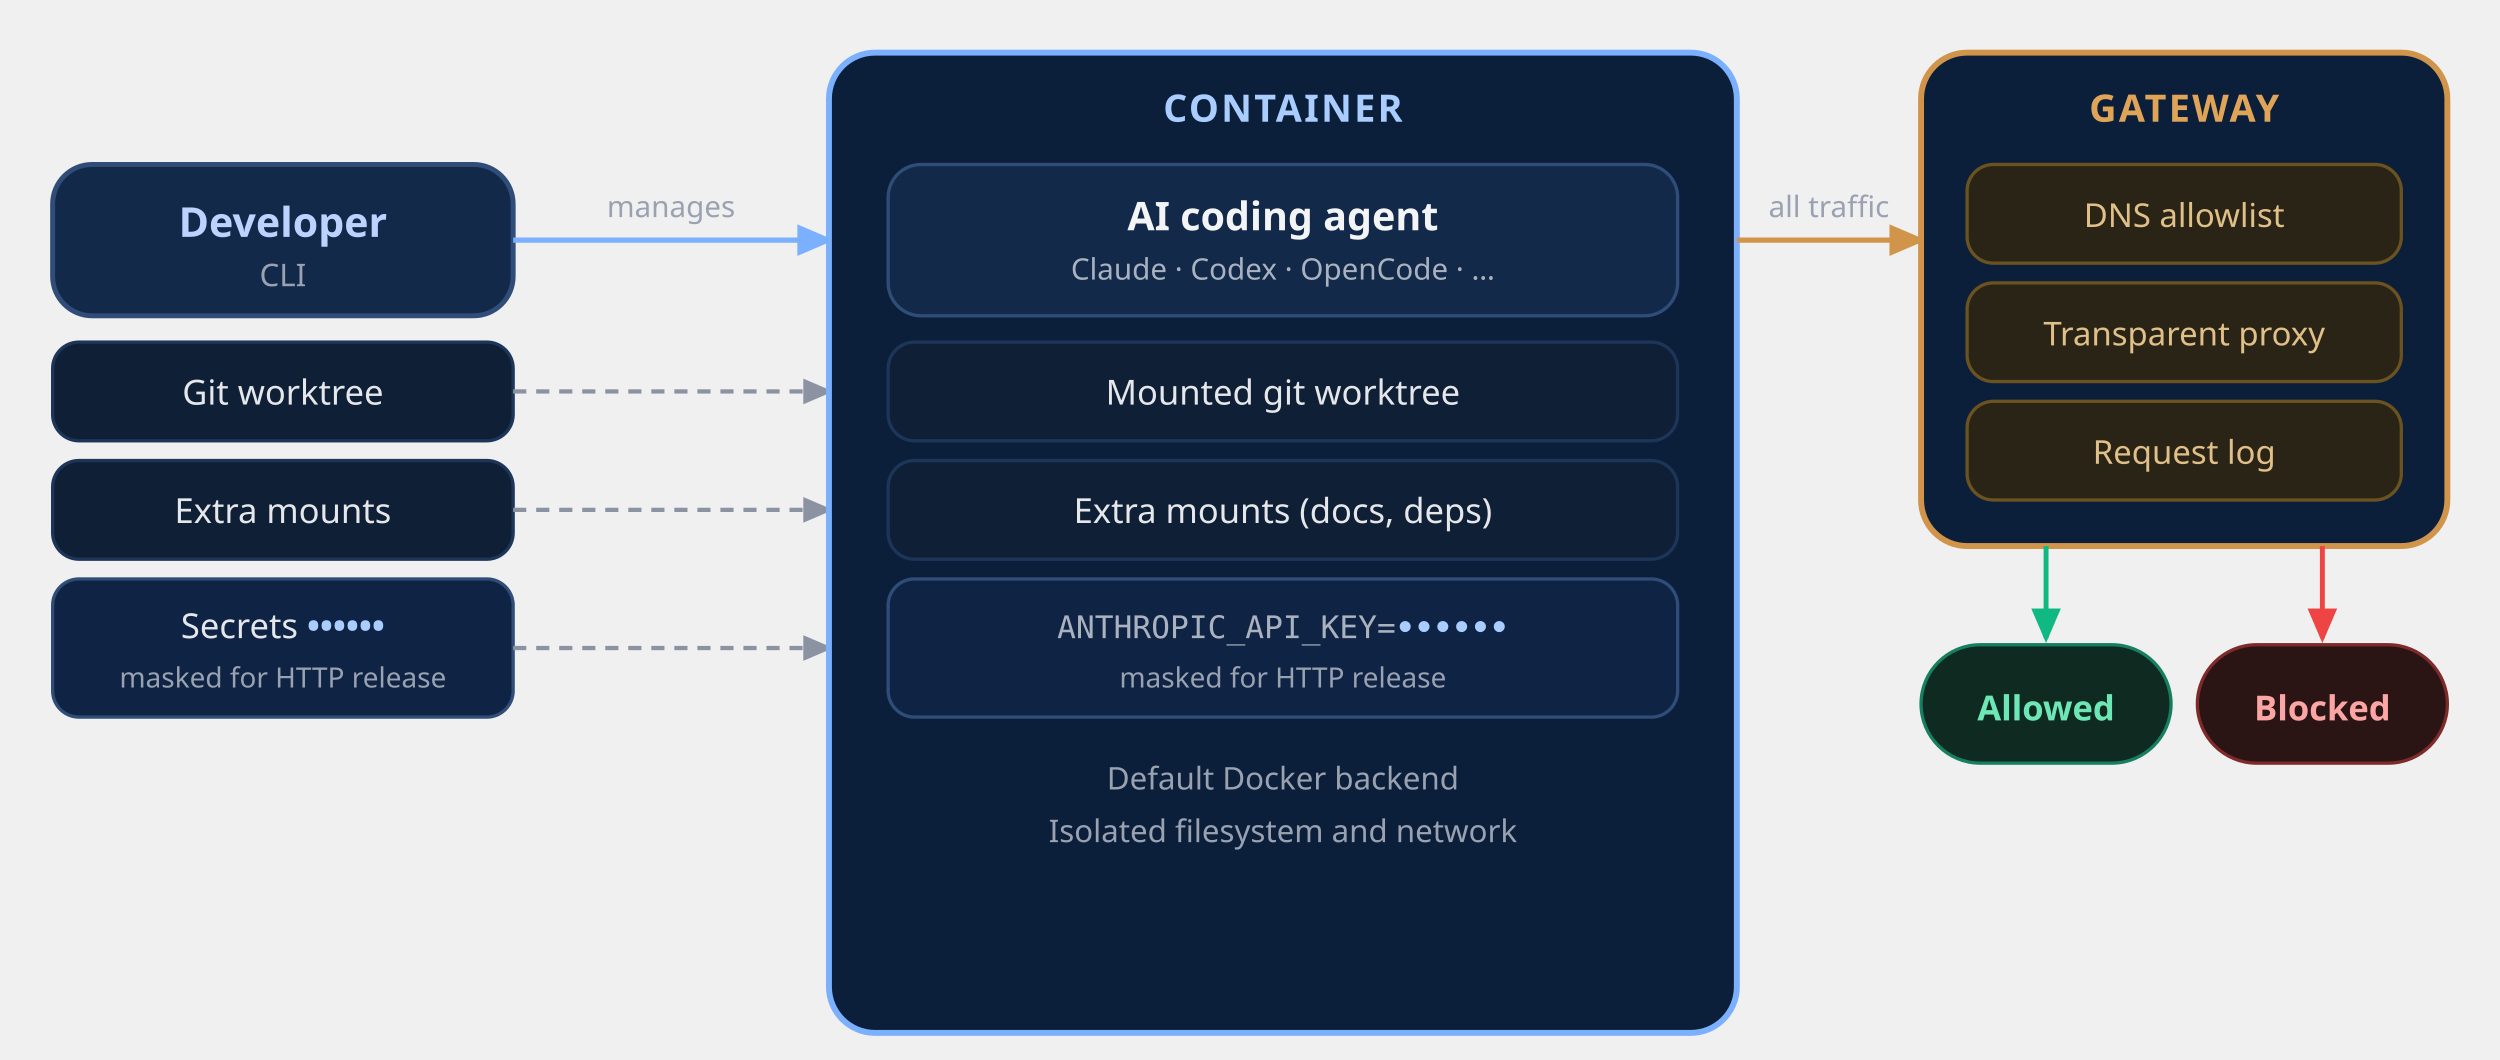
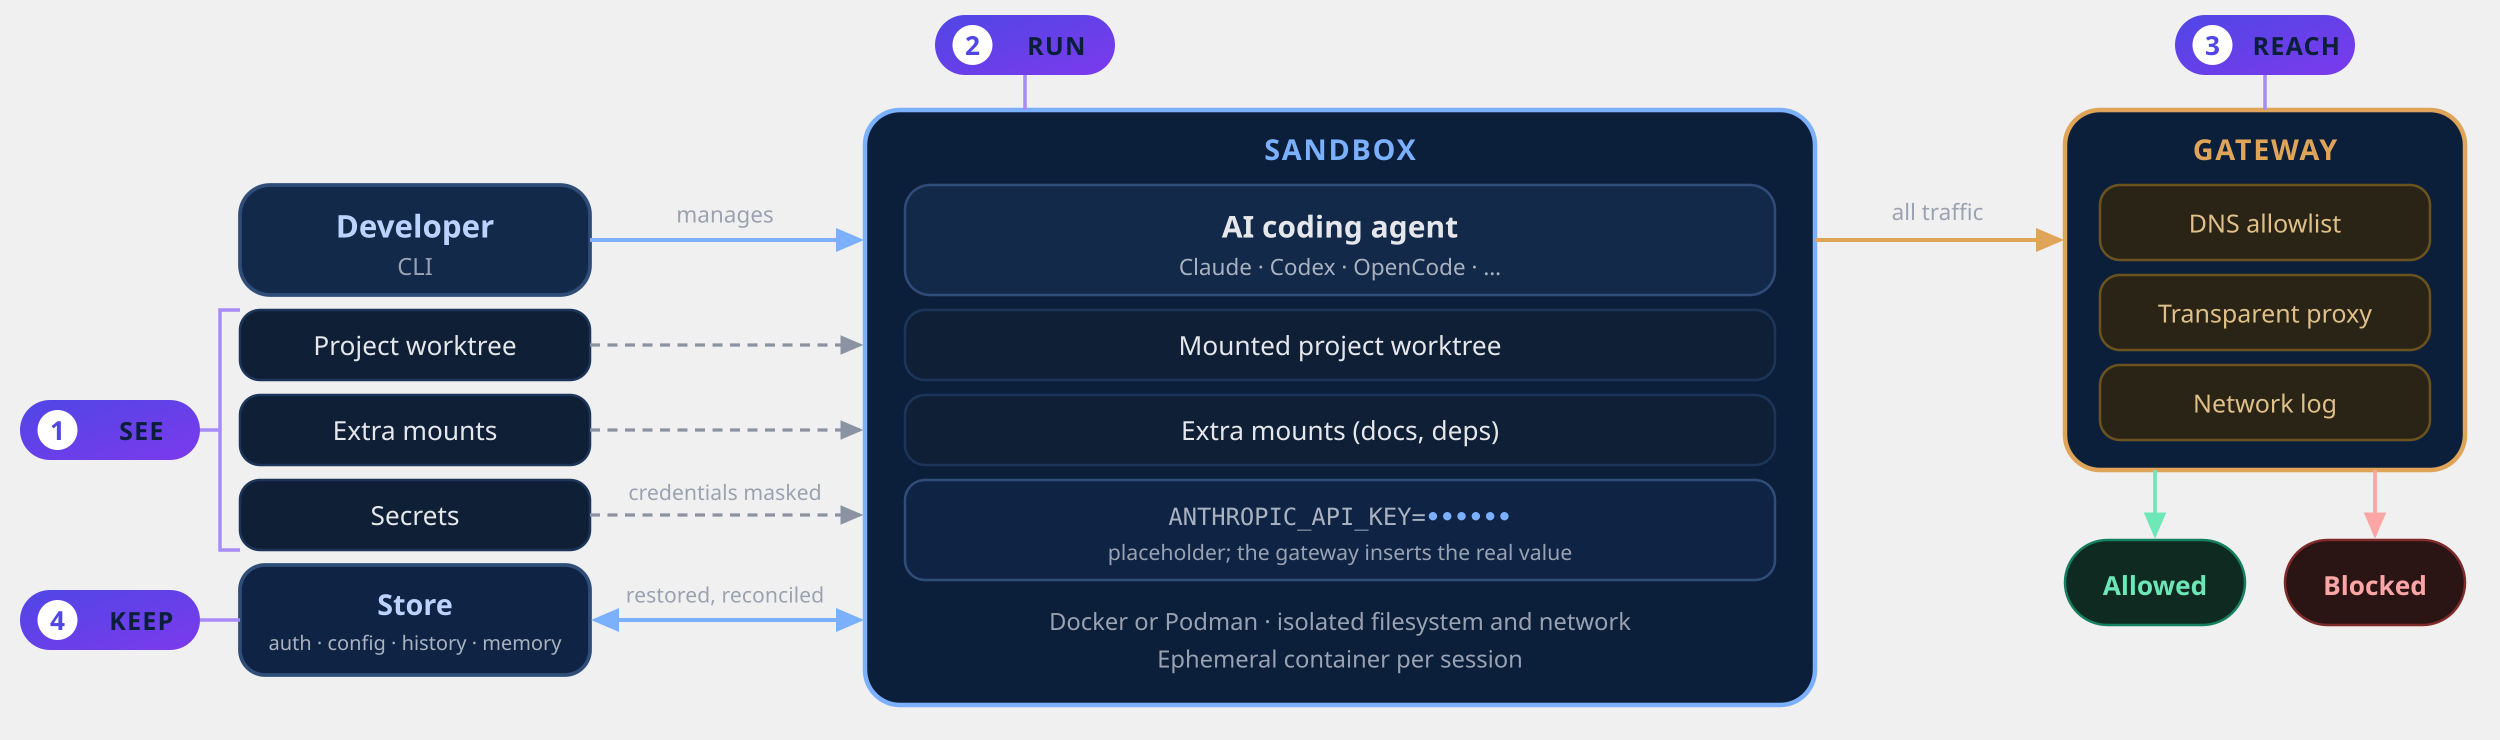
- <svg xmlns="http://www.w3.org/2000/svg" viewBox="0 0 760 322" width="760" height="322" font-family="'IBM Plex Sans', system-ui, sans-serif" role="img" aria-label="Eclipse Enclave architecture: the developer passes a git worktree, extra mounts, and secrets into an isolated Docker container whose outbound traffic passes through a filtering gateway">
+ <svg xmlns="http://www.w3.org/2000/svg" viewBox="0 0 1000 296" width="1000" height="296" font-family="'IBM Plex Sans', system-ui, sans-serif" role="img" aria-label="Anatomy of an Enclave session: the developer, the project worktree, extra mounts, secrets and a persistent store feed an ephemeral sandbox that runs the AI coding agent; all sandbox traffic leaves through a filtering gateway that allows or blocks it. Four numbered labels mark the four controls: one, SEE, on the mounted files and secrets; two, RUN, on the sandbox; three, REACH, on the gateway; four, KEEP, on the store.">
  <defs>
    <marker id="a" markerWidth="8" markerHeight="8" refX="6" refY="3" orient="auto">
      <polygon points="0 0, 7 3, 0 6" fill="#8b93a3" />
    </marker>
    <marker id="a-ac" markerWidth="8" markerHeight="8" refX="6" refY="3" orient="auto">
      <polygon points="0 0, 7 3, 0 6" fill="#7bb0ff" />
    </marker>
+     <marker id="a-ac-s" markerWidth="8" markerHeight="8" refX="2" refY="3" orient="auto">
+       <polygon points="8 0, 1 3, 8 6" fill="#7bb0ff" />
+     </marker>
    <marker id="a-am" markerWidth="8" markerHeight="8" refX="6" refY="3" orient="auto">
-       <polygon points="0 0, 7 3, 0 6" fill="#d0954a" />
+       <polygon points="0 0, 7 3, 0 6" fill="#e0a458" />
    </marker>
    <marker id="a-gn" markerWidth="8" markerHeight="8" refX="6" refY="3" orient="auto">
-       <polygon points="0 0, 7 3, 0 6" fill="#10b981" />
+       <polygon points="0 0, 7 3, 0 6" fill="#6ee7b7" />
    </marker>
    <marker id="a-rd" markerWidth="8" markerHeight="8" refX="6" refY="3" orient="auto">
-       <polygon points="0 0, 7 3, 0 6" fill="#ef4444" />
+       <polygon points="0 0, 7 3, 0 6" fill="#fca5a5" />
    </marker>
+     <linearGradient id="badge" x1="0" y1="0" x2="1" y2="1">
+       <stop offset="0" stop-color="#4f46e5" />
+       <stop offset="1" stop-color="#7c3aed" />
+     </linearGradient>
  </defs>
-   <rect x="16" y="50" width="140" height="46" rx="12" fill="#12294a" stroke="#2f4d78" stroke-width="1.5" />
-   <text x="86" y="72" text-anchor="middle" font-size="12.5" font-weight="700" fill="#bcd3ff">Developer</text>
-   <text x="86" y="87" text-anchor="middle" font-size="9.5" fill="#9aa2b1">CLI</text>
-   <rect x="16" y="104" width="140" height="30" rx="8" fill="#0f2036" stroke="#1c3559" />
-   <text x="86" y="123" text-anchor="middle" font-size="10.5" fill="#e5e7eb">Git worktree</text>
-   <rect x="16" y="140" width="140" height="30" rx="8" fill="#0f2036" stroke="#1c3559" />
-   <text x="86" y="159" text-anchor="middle" font-size="10.5" fill="#e5e7eb">Extra mounts</text>
-   <rect x="16" y="176" width="140" height="42" rx="8" fill="#0f2444" stroke="#2f4d78" />
-   <text x="86" y="194" text-anchor="middle" font-size="10.5" fill="#e5e7eb">Secrets <tspan fill="#a9cdff" font-weight="700">••••••</tspan>
+   <rect x="96" y="74" width="140" height="44" rx="12" fill="#12294a" stroke="#2f4d78" stroke-width="1.5" />
+   <text x="166" y="95" text-anchor="middle" style="font-size:12.5px" font-weight="700" fill="#bcd3ff">Developer</text>
+   <text x="166" y="110" text-anchor="middle" style="font-size:9.5px" fill="#9aa2b1">CLI</text>
+   <rect x="96" y="124" width="140" height="28" rx="8" fill="#0f2036" stroke="#1c3559" />
+   <text x="166" y="142" text-anchor="middle" style="font-size:10.5px" fill="#e5e7eb">Project worktree</text>
+   <rect x="96" y="158" width="140" height="28" rx="8" fill="#0f2036" stroke="#1c3559" />
+   <text x="166" y="176" text-anchor="middle" style="font-size:10.5px" fill="#e5e7eb">Extra mounts</text>
+   <rect x="96" y="192" width="140" height="28" rx="8" fill="#0f2036" stroke="#1c3559" />
+   <text x="166" y="210" text-anchor="middle" style="font-size:10.5px" fill="#e5e7eb">Secrets</text>
+   <rect x="96" y="226" width="140" height="44" rx="10" fill="#0f2444" stroke="#2f4d78" stroke-width="1.5" />
+   <text x="166" y="246" text-anchor="middle" style="font-size:11.5px" font-weight="700" fill="#bcd3ff">Store</text>
+   <text x="166" y="260" text-anchor="middle" style="font-size:8px" fill="#aab2c0">auth · config · history · memory</text>
+   <line x1="236" y1="96" x2="344" y2="96" stroke="#7bb0ff" stroke-width="1.6" marker-end="url(#a-ac)" />
+   <text x="290" y="89" text-anchor="middle" style="font-size:9px" fill="#9aa2b1">manages</text>
+   <line x1="236" y1="138" x2="344" y2="138" stroke="#8b93a3" stroke-width="1.3" stroke-dasharray="4 3" marker-end="url(#a)" />
+   <line x1="236" y1="172" x2="344" y2="172" stroke="#8b93a3" stroke-width="1.3" stroke-dasharray="4 3" marker-end="url(#a)" />
+   <line x1="236" y1="206" x2="344" y2="206" stroke="#8b93a3" stroke-width="1.3" stroke-dasharray="4 3" marker-end="url(#a)" />
+   <text x="290" y="200" text-anchor="middle" style="font-size:8.5px" fill="#9aa2b1">credentials masked</text>
+   <line x1="238" y1="248" x2="344" y2="248" stroke="#7bb0ff" stroke-width="1.6" marker-end="url(#a-ac)" marker-start="url(#a-ac-s)" />
+   <text x="290" y="241" text-anchor="middle" style="font-size:8.5px" fill="#9aa2b1">restored, reconciled</text>
+   <rect x="346" y="44" width="380" height="238" rx="14" fill="#0c1f3a" stroke="#7bb0ff" stroke-width="1.8" />
+   <text x="536" y="64" text-anchor="middle" style="font-size:11.5px" font-weight="800" letter-spacing="0.06em" fill="#7bb0ff">SANDBOX</text>
+   <rect x="362" y="74" width="348" height="44" rx="10" fill="#12294a" stroke="#2f4d78" />
+   <text x="536" y="95" text-anchor="middle" style="font-size:12px" font-weight="700" fill="#e5e7eb">AI coding agent</text>
+   <text x="536" y="110" text-anchor="middle" style="font-size:9px" fill="#aab2c0">Claude · Codex · OpenCode · …</text>
+   <rect x="362" y="124" width="348" height="28" rx="8" fill="#0f2036" stroke="#1c3559" />
+   <text x="536" y="142" text-anchor="middle" style="font-size:10.5px" fill="#e5e7eb">Mounted project worktree</text>
+   <rect x="362" y="158" width="348" height="28" rx="8" fill="#0f2036" stroke="#1c3559" />
+   <text x="536" y="176" text-anchor="middle" style="font-size:10.5px" fill="#e5e7eb">Extra mounts (docs, deps)</text>
+   <rect x="362" y="192" width="348" height="40" rx="8" fill="#0f2444" stroke="#2f4d78" />
+   <text x="536" y="210" text-anchor="middle" style="font-size:9.5px" font-family="'JetBrains Mono', monospace" fill="#aab2c0">ANTHROPIC_API_KEY=<tspan fill="#7bb0ff" font-weight="700">••••••</tspan>
  </text>
-   <text x="86" y="209" text-anchor="middle" font-size="8.5" fill="#9aa2b1">masked for HTTP release</text>
-   <line x1="156" y1="73" x2="252" y2="73" stroke="#7bb0ff" stroke-width="1.6" marker-end="url(#a-ac)" />
-   <text x="204" y="66" text-anchor="middle" font-size="9" fill="#9aa2b1">manages</text>
-   <line x1="156" y1="119" x2="252" y2="119" stroke="#8b93a3" stroke-width="1.3" stroke-dasharray="4 3" marker-end="url(#a)" />
-   <line x1="156" y1="155" x2="252" y2="155" stroke="#8b93a3" stroke-width="1.3" stroke-dasharray="4 3" marker-end="url(#a)" />
-   <line x1="156" y1="197" x2="252" y2="197" stroke="#8b93a3" stroke-width="1.3" stroke-dasharray="4 3" marker-end="url(#a)" />
-   <rect x="252" y="16" width="276" height="298" rx="14" fill="#0c1f3a" stroke="#7bb0ff" stroke-width="1.8" />
-   <text x="390" y="37" text-anchor="middle" font-size="11.5" font-weight="800" letter-spacing="0.06em" fill="#a9cdff">CONTAINER</text>
-   <rect x="270" y="50" width="240" height="46" rx="10" fill="#12294a" stroke="#2f4d78" />
-   <text x="390" y="70" text-anchor="middle" font-size="12" font-weight="700" fill="#f3f4f6">AI coding agent</text>
-   <text x="390" y="85" text-anchor="middle" font-size="9" fill="#aab2c0">Claude · Codex · OpenCode · …</text>
-   <rect x="270" y="104" width="240" height="30" rx="8" fill="#0f2036" stroke="#1c3559" />
-   <text x="390" y="123" text-anchor="middle" font-size="10.5" fill="#e5e7eb">Mounted git worktree</text>
-   <rect x="270" y="140" width="240" height="30" rx="8" fill="#0f2036" stroke="#1c3559" />
-   <text x="390" y="159" text-anchor="middle" font-size="10.5" fill="#e5e7eb">Extra mounts (docs, deps)</text>
-   <rect x="270" y="176" width="240" height="42" rx="8" fill="#0f2444" stroke="#2f4d78" />
-   <text x="390" y="194" text-anchor="middle" font-size="9.5" font-family="'JetBrains Mono', monospace" fill="#aab2c0">ANTHROPIC_API_KEY=<tspan fill="#a9cdff" font-weight="700">••••••</tspan>
-   </text>
-   <text x="390" y="209" text-anchor="middle" font-size="8.5" fill="#9aa2b1">masked for HTTP release</text>
-   <text x="390" y="240" text-anchor="middle" font-size="9.5" fill="#9aa2b1">Default Docker backend</text>
-   <text x="390" y="256" text-anchor="middle" font-size="9.5" fill="#9aa2b1">Isolated filesystem and network</text>
-   <line x1="528" y1="73" x2="584" y2="73" stroke="#d0954a" stroke-width="1.6" marker-end="url(#a-am)" />
-   <text x="556" y="66" text-anchor="middle" font-size="9" fill="#9aa2b1">all traffic</text>
-   <rect x="584" y="16" width="160" height="150" rx="14" fill="#0c1f3a" stroke="#d0954a" stroke-width="1.8" />
-   <text x="664" y="37" text-anchor="middle" font-size="11.5" font-weight="800" letter-spacing="0.06em" fill="#e0a458">GATEWAY</text>
-   <rect x="598" y="50" width="132" height="30" rx="8" fill="#2a2416" stroke="#6b5320" />
-   <text x="664" y="69" text-anchor="middle" font-size="10" fill="#e0c088">DNS allowlist</text>
-   <rect x="598" y="86" width="132" height="30" rx="8" fill="#2a2416" stroke="#6b5320" />
-   <text x="664" y="105" text-anchor="middle" font-size="10" fill="#e0c088">Transparent proxy</text>
-   <rect x="598" y="122" width="132" height="30" rx="8" fill="#2a2416" stroke="#6b5320" />
-   <text x="664" y="141" text-anchor="middle" font-size="10" fill="#e0c088">Request log</text>
-   <line x1="622" y1="166" x2="622" y2="194" stroke="#10b981" stroke-width="1.5" marker-end="url(#a-gn)" />
-   <line x1="706" y1="166" x2="706" y2="194" stroke="#ef4444" stroke-width="1.5" marker-end="url(#a-rd)" />
-   <rect x="584" y="196" width="76" height="36" rx="18" fill="#0f2a20" stroke="#157f5f" />
-   <text x="622" y="219" text-anchor="middle" font-size="10.5" font-weight="600" fill="#6ee7b7">Allowed</text>
-   <rect x="668" y="196" width="76" height="36" rx="18" fill="#2a1414" stroke="#7f2a2a" />
-   <text x="706" y="219" text-anchor="middle" font-size="10.5" font-weight="600" fill="#fca5a5">Blocked</text>
+   <text x="536" y="224" text-anchor="middle" style="font-size:8.5px" fill="#9aa2b1">placeholder; the gateway inserts the real value</text>
+   <text x="536" y="252" text-anchor="middle" style="font-size:9.5px" fill="#9aa2b1">Docker or Podman · isolated filesystem and network</text>
+   <text x="536" y="267" text-anchor="middle" style="font-size:9.5px" fill="#9aa2b1">Ephemeral container per session</text>
+   <line x1="726" y1="96" x2="824" y2="96" stroke="#e0a458" stroke-width="1.6" marker-end="url(#a-am)" />
+   <text x="775" y="88" text-anchor="middle" style="font-size:9px" fill="#9aa2b1">all traffic</text>
+   <rect x="826" y="44" width="160" height="144" rx="14" fill="#0c1f3a" stroke="#e0a458" stroke-width="1.8" />
+   <text x="906" y="64" text-anchor="middle" style="font-size:11.5px" font-weight="800" letter-spacing="0.06em" fill="#e0a458">GATEWAY</text>
+   <rect x="840" y="74" width="132" height="30" rx="8" fill="#2a2416" stroke="#6b5320" />
+   <text x="906" y="93" text-anchor="middle" style="font-size:10px" fill="#e0c088">DNS allowlist</text>
+   <rect x="840" y="110" width="132" height="30" rx="8" fill="#2a2416" stroke="#6b5320" />
+   <text x="906" y="129" text-anchor="middle" style="font-size:10px" fill="#e0c088">Transparent proxy</text>
+   <rect x="840" y="146" width="132" height="30" rx="8" fill="#2a2416" stroke="#6b5320" />
+   <text x="906" y="165" text-anchor="middle" style="font-size:10px" fill="#e0c088">Network log</text>
+   <line x1="862" y1="188" x2="862" y2="214" stroke="#6ee7b7" stroke-width="1.5" marker-end="url(#a-gn)" />
+   <line x1="950" y1="188" x2="950" y2="214" stroke="#fca5a5" stroke-width="1.5" marker-end="url(#a-rd)" />
+   <rect x="826" y="216" width="72" height="34" rx="17" fill="#0f2a20" stroke="#157f5f" />
+   <text x="862" y="238" text-anchor="middle" style="font-size:10.5px" font-weight="600" fill="#6ee7b7">Allowed</text>
+   <rect x="914" y="216" width="72" height="34" rx="17" fill="#2a1414" stroke="#7f2a2a" />
+   <text x="950" y="238" text-anchor="middle" style="font-size:10.5px" font-weight="600" fill="#fca5a5">Blocked</text>
+   <g>
+     <path d="M96 124 h-8 v96 h8" fill="none" stroke="#a78bfa" stroke-width="1.4" />
+     <line x1="80" y1="172" x2="88" y2="172" stroke="#a78bfa" stroke-width="1.4" />
+     <rect x="8" y="160" width="72" height="24" rx="12" fill="url(#badge)" />
+     <circle cx="23" cy="172" r="8" fill="#ffffff" />
+     <text x="23" y="176" text-anchor="middle" style="font-size:10.5px" font-weight="700" fill="#4f46e5">1</text>
+     <text x="56.5" y="176" text-anchor="middle" style="font-size:10px" font-weight="700" letter-spacing="0.05em" fill="#0c1f3a">SEE</text>
+   </g>
+   <g>
+     <line x1="410" y1="30" x2="410" y2="44" stroke="#a78bfa" stroke-width="1.4" />
+     <rect x="374" y="6" width="72" height="24" rx="12" fill="url(#badge)" />
+     <circle cx="389" cy="18" r="8" fill="#ffffff" />
+     <text x="389" y="22" text-anchor="middle" style="font-size:10.5px" font-weight="700" fill="#4f46e5">2</text>
+     <text x="422.5" y="22" text-anchor="middle" style="font-size:10px" font-weight="700" letter-spacing="0.05em" fill="#0c1f3a">RUN</text>
+   </g>
+   <g>
+     <line x1="906" y1="30" x2="906" y2="44" stroke="#a78bfa" stroke-width="1.4" />
+     <rect x="870" y="6" width="72" height="24" rx="12" fill="url(#badge)" />
+     <circle cx="885" cy="18" r="8" fill="#ffffff" />
+     <text x="885" y="22" text-anchor="middle" style="font-size:10.5px" font-weight="700" fill="#4f46e5">3</text>
+     <text x="918.5" y="22" text-anchor="middle" style="font-size:10px" font-weight="700" letter-spacing="0.05em" fill="#0c1f3a">REACH</text>
+   </g>
+   <g>
+     <line x1="80" y1="248" x2="96" y2="248" stroke="#a78bfa" stroke-width="1.4" />
+     <rect x="8" y="236" width="72" height="24" rx="12" fill="url(#badge)" />
+     <circle cx="23" cy="248" r="8" fill="#ffffff" />
+     <text x="23" y="252" text-anchor="middle" style="font-size:10.5px" font-weight="700" fill="#4f46e5">4</text>
+     <text x="56.5" y="252" text-anchor="middle" style="font-size:10px" font-weight="700" letter-spacing="0.05em" fill="#0c1f3a">KEEP</text>
+   </g>
</svg>
